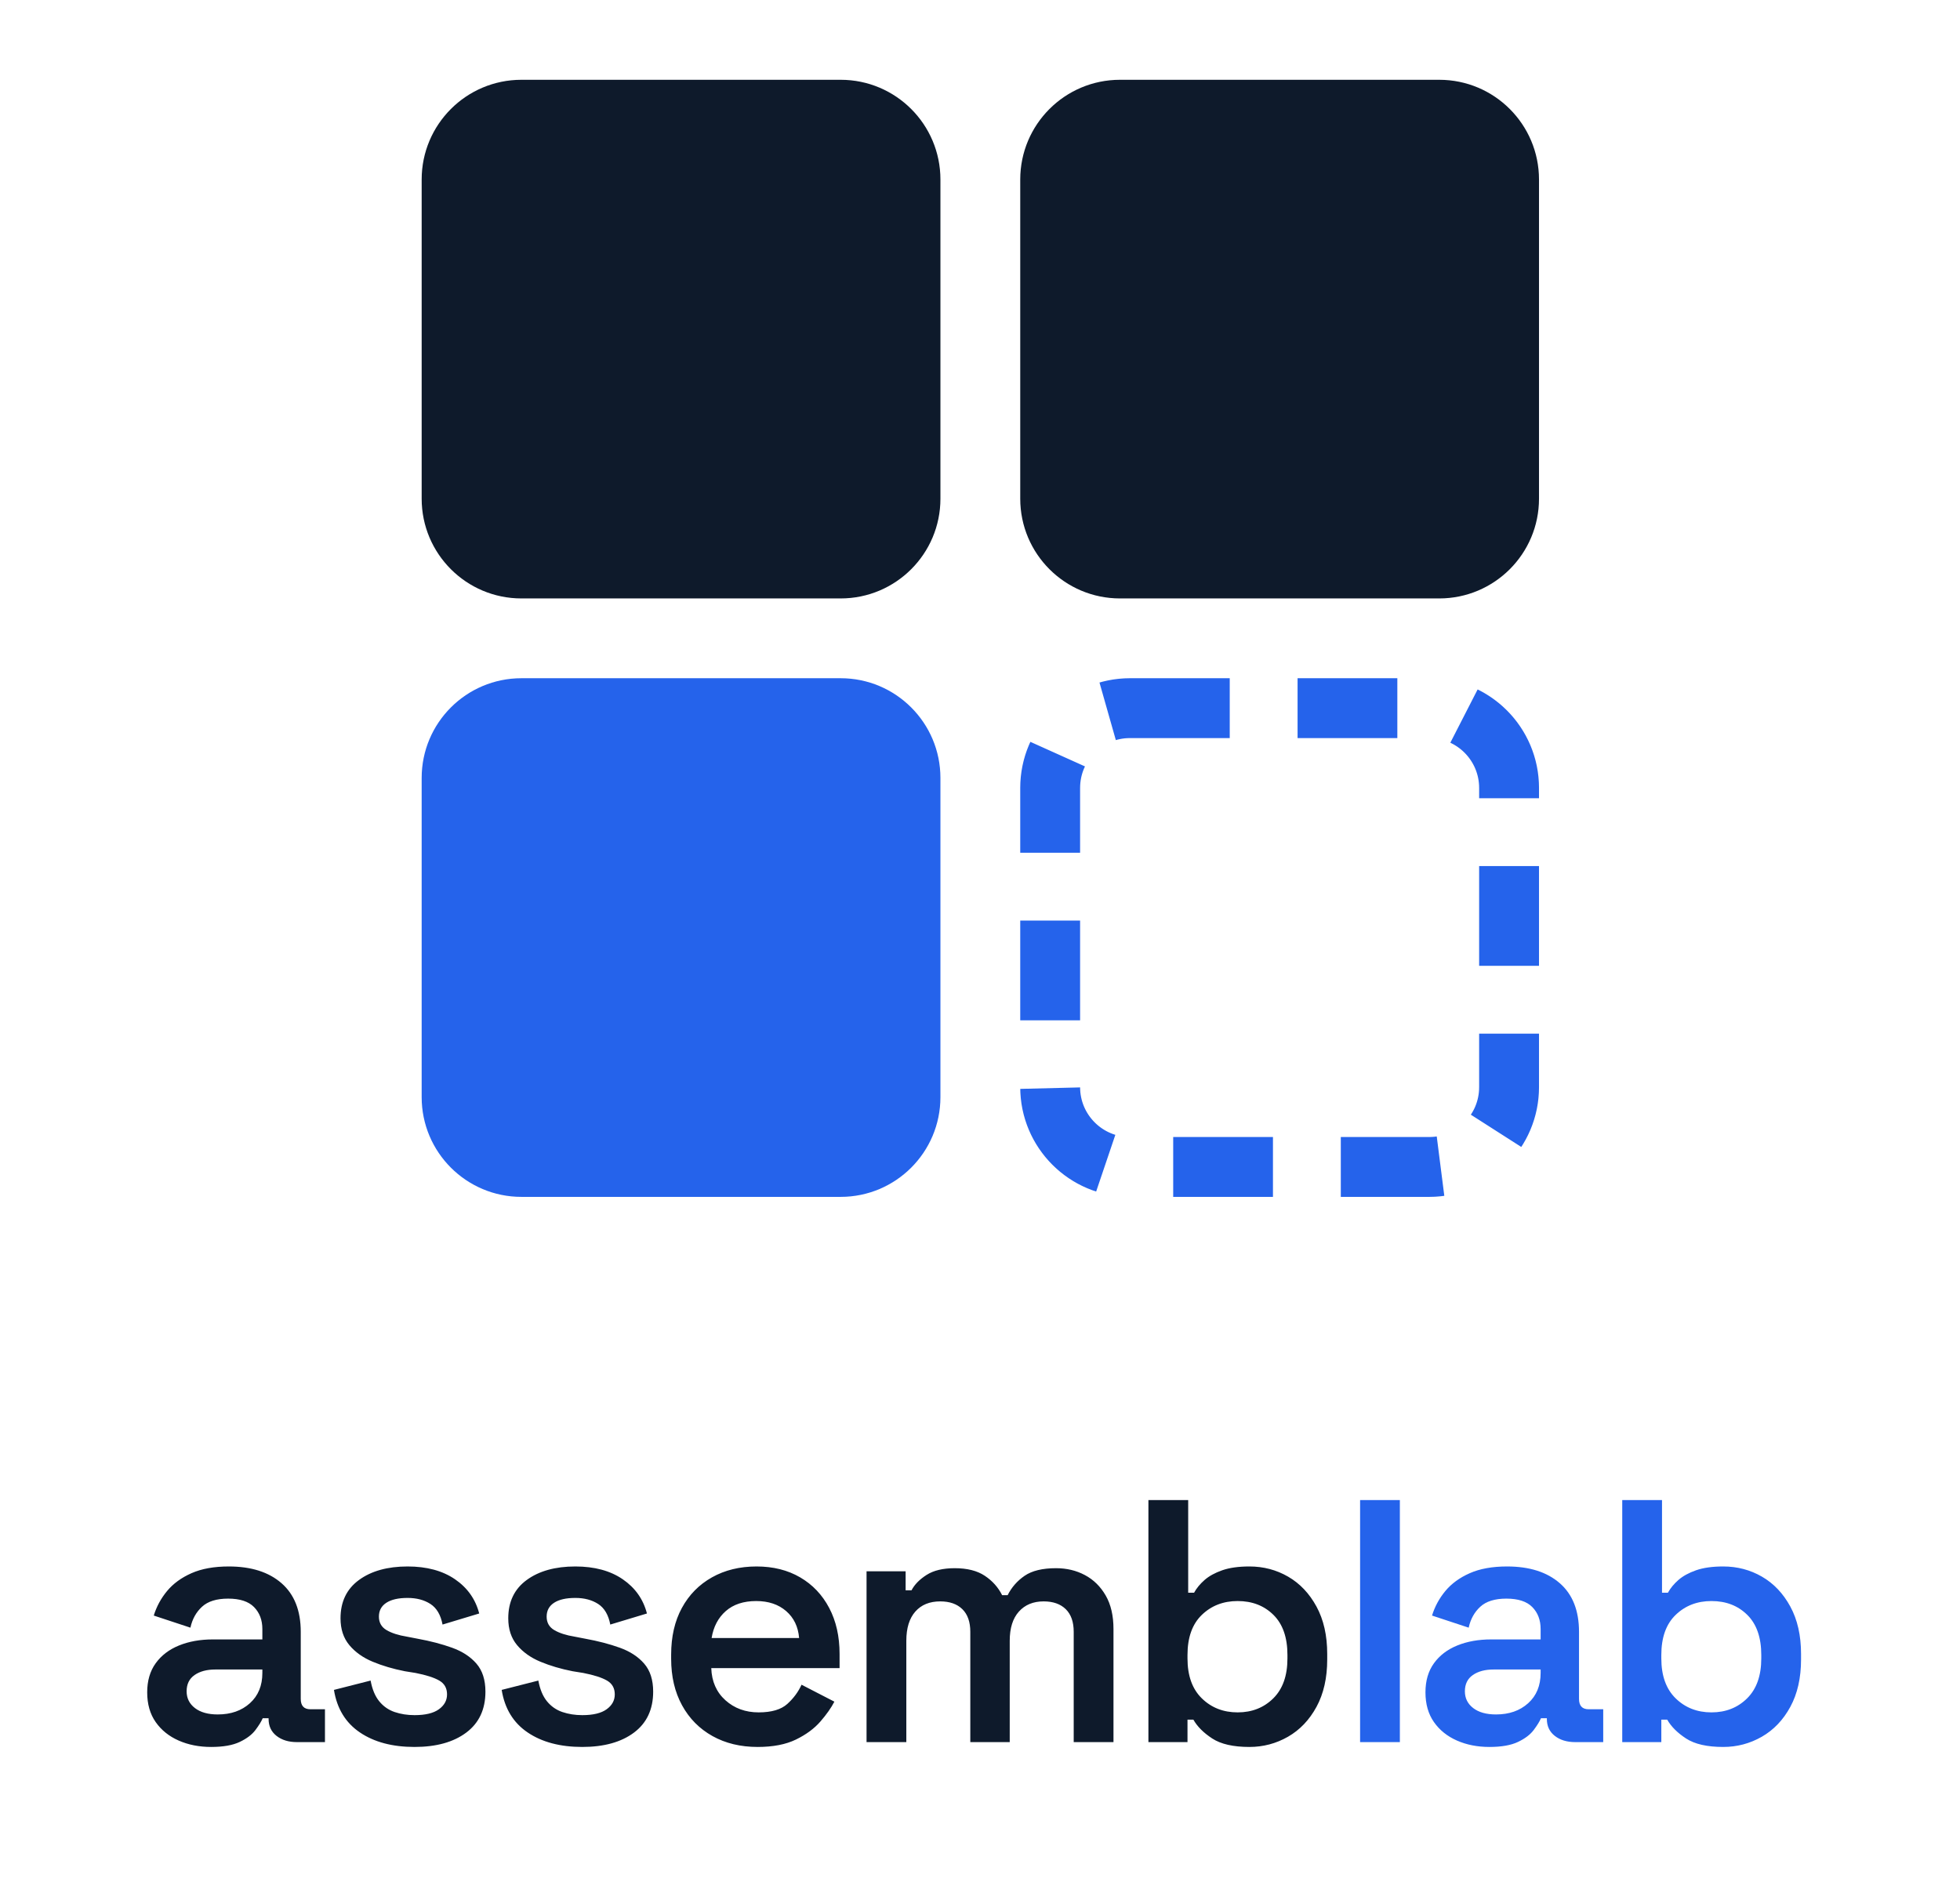
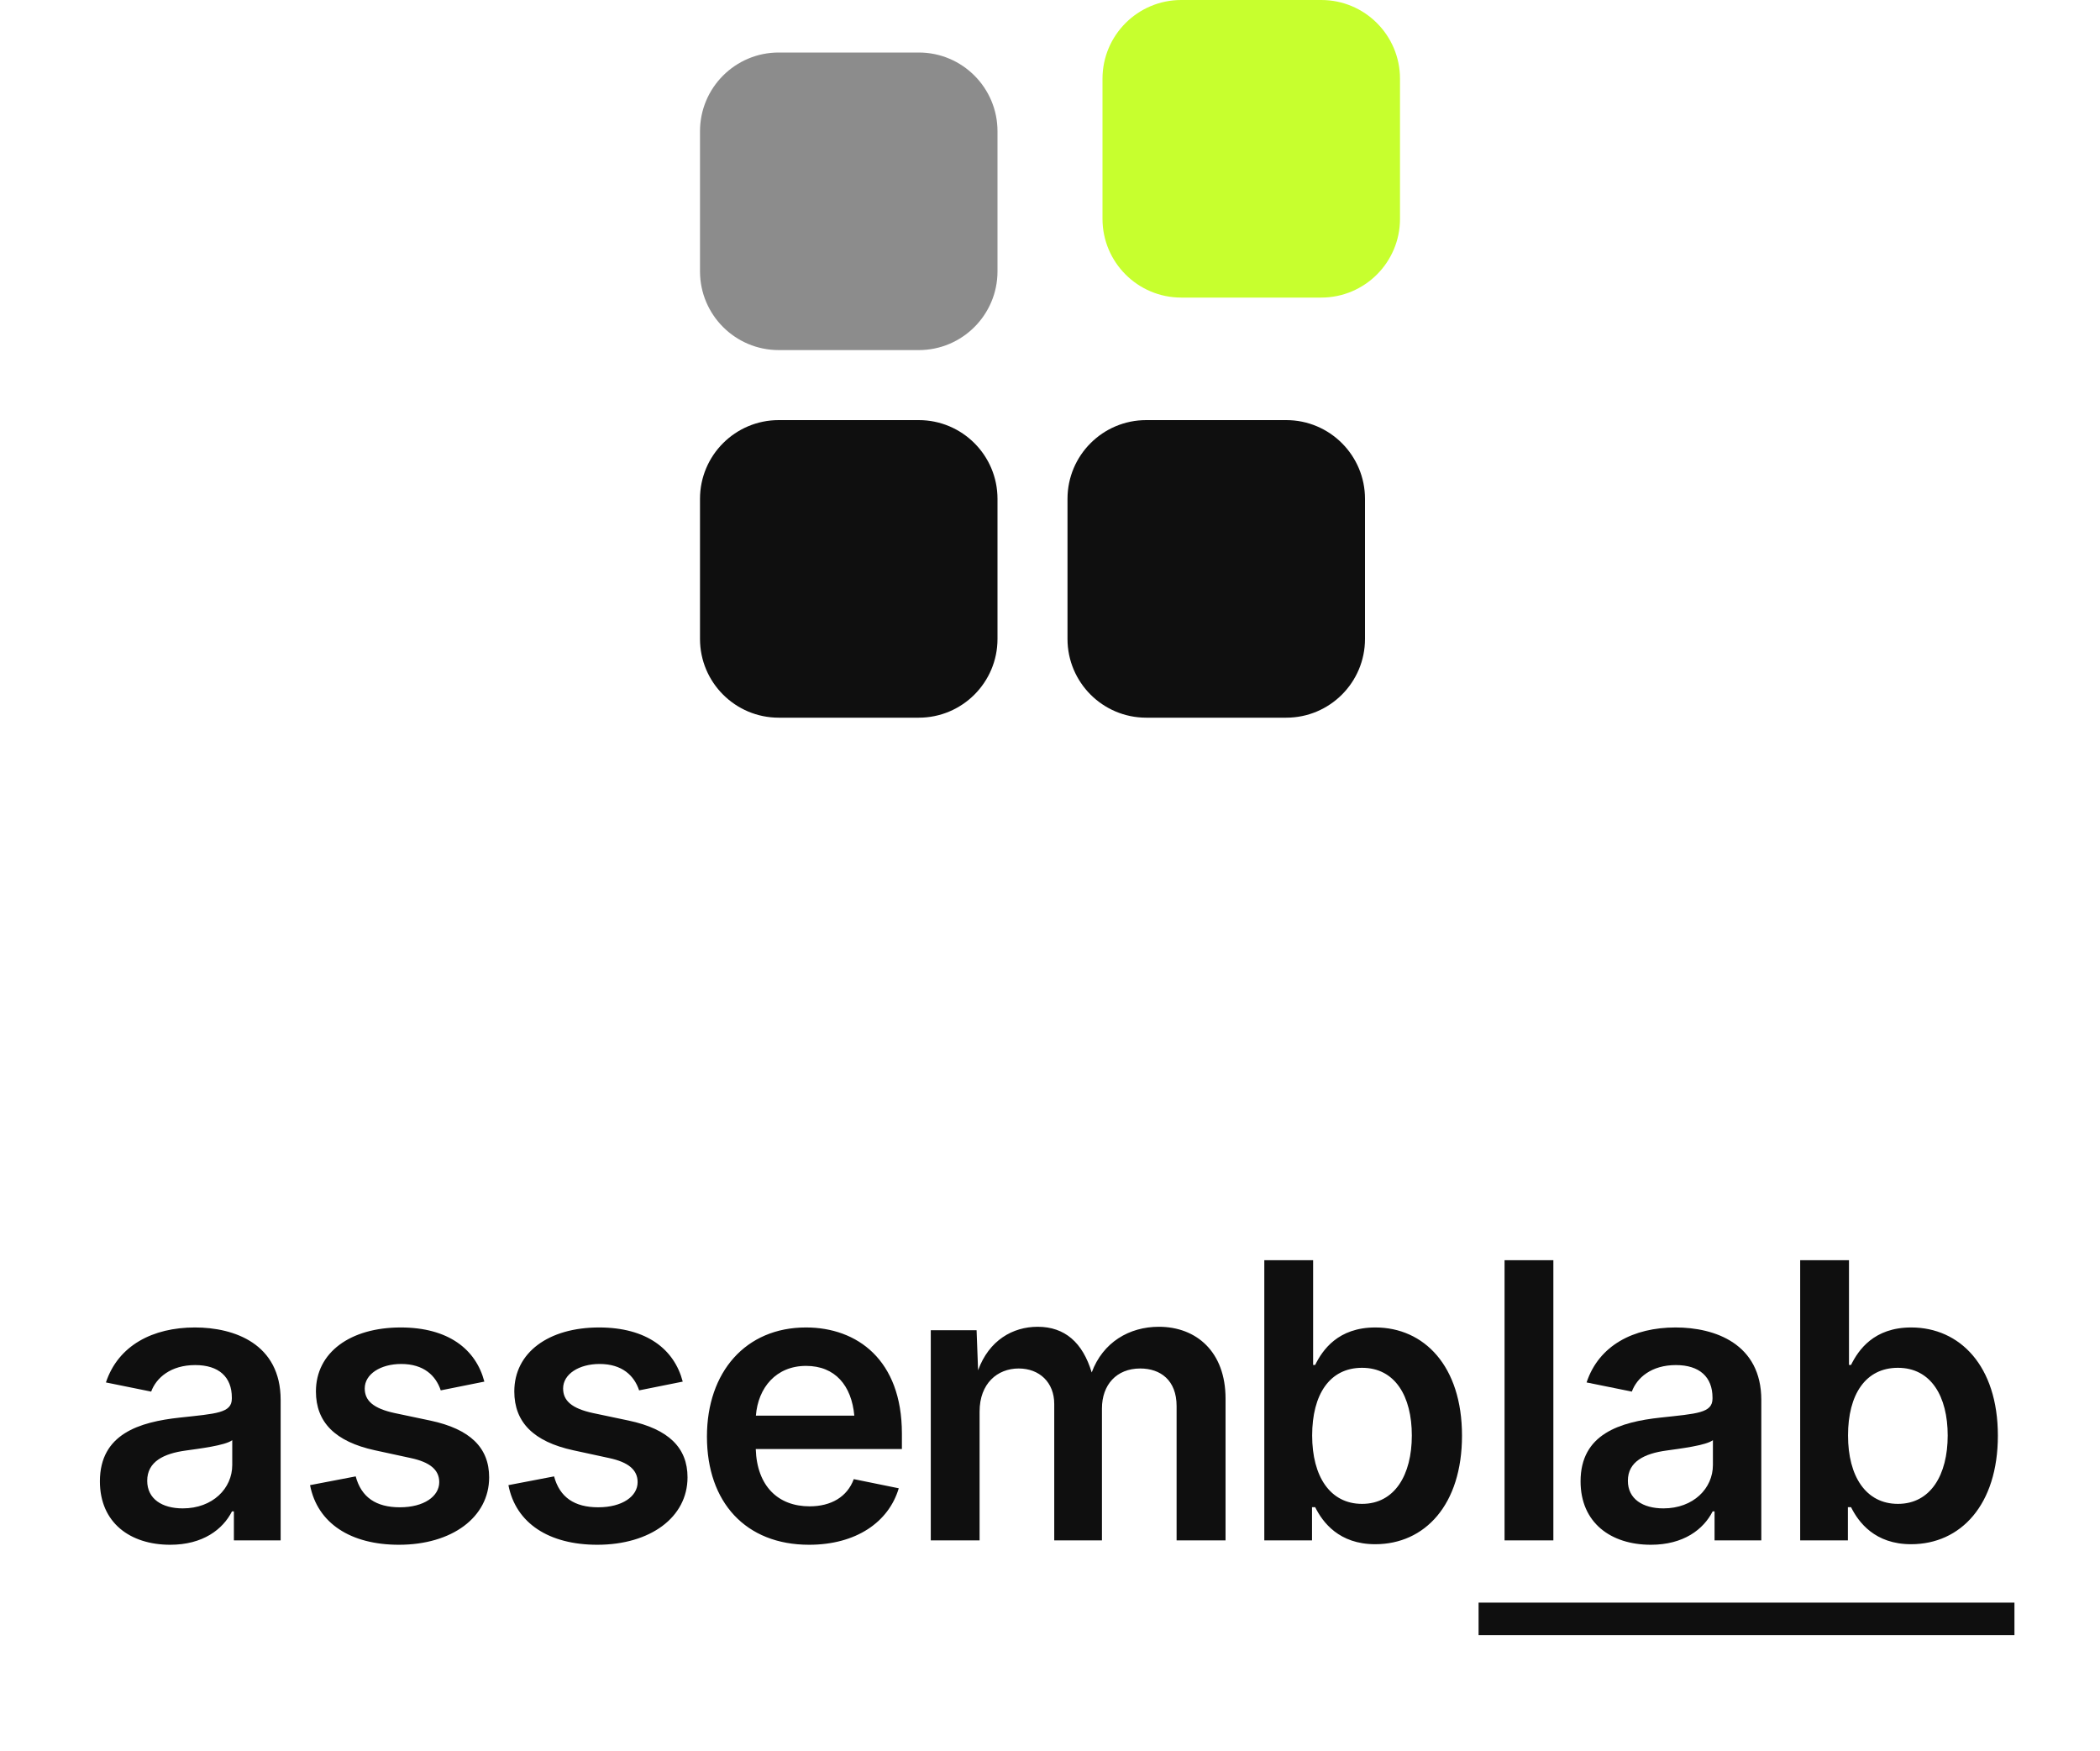
- <svg xmlns="http://www.w3.org/2000/svg" viewBox="0 0 294.7 284.0" role="img" aria-label="assemblab">
-   <g transform="translate(51.4 0) scale(3)">
-     <rect x="4" y="4" width="26" height="26" rx="5" fill="#0E1A2B" />
-     <rect x="34" y="4" width="26" height="26" rx="5" fill="#0E1A2B" />
-     <rect x="4" y="34" width="26" height="26" rx="5" fill="#2563EB" />
-     <rect x="35.5" y="35.5" width="23" height="23" rx="4" fill="none" stroke="#2563EB" stroke-width="3" stroke-dasharray="5 3.4" />
+ <svg xmlns="http://www.w3.org/2000/svg" viewBox="0 0 240 200" role="img" aria-label="assemblab">
+   <g transform="translate(78 4) scale(2)">
+     <rect x="1" y="22" width="17" height="17" rx="4.5" fill="#0F0F0F" />
+     <rect x="22" y="22" width="17" height="17" rx="4.5" fill="#0F0F0F" />
+     <rect x="1" y="1" width="17" height="17" rx="4.5" fill="#2E2E2E" opacity=".55" />
+     <rect x="24" y="-2" width="17" height="17" rx="4.5" fill="#C7FF2E" />
  </g>
-   <g transform="translate(20.0 262.0)">
-     <path d="M11.752 0.728Q9.048 0.728 6.864 -0.234Q4.68 -1.196 3.406 -3.016Q2.132 -4.836 2.132 -7.488Q2.132 -10.088 3.406 -11.856Q4.68 -13.624 6.916 -14.534Q9.152 -15.444 12.012 -15.444H19.448V-17.004Q19.448 -19.032 18.2 -20.306Q16.952 -21.58 14.3 -21.58Q11.7 -21.58 10.374 -20.358Q9.048 -19.136 8.632 -17.212L3.12 -19.032Q3.744 -21.06 5.122 -22.724Q6.5 -24.388 8.788 -25.402Q11.076 -26.416 14.404 -26.416Q19.448 -26.416 22.334 -23.894Q25.22 -21.372 25.22 -16.588V-6.5Q25.22 -4.94 26.676 -4.94H28.86V0.0H24.648Q22.776 0.0 21.58 -0.936Q20.384 -1.872 20.384 -3.484V-3.588H19.5Q19.188 -2.86 18.408 -1.82Q17.628 -0.78 16.042 -0.026Q14.456 0.728 11.752 0.728ZM12.74 -4.16Q15.704 -4.16 17.576 -5.85Q19.448 -7.54 19.448 -10.4V-10.92H12.376Q10.452 -10.92 9.256 -10.088Q8.06 -9.256 8.06 -7.644Q8.06 -6.084 9.308 -5.122Q10.556 -4.16 12.74 -4.16ZM42.328 0.728Q37.336 0.728 34.112 -1.456Q30.888 -3.64 30.212 -7.852L35.724 -9.256Q36.088 -7.28 37.024 -6.136Q37.96 -4.992 39.338 -4.524Q40.716 -4.056 42.328 -4.056Q44.772 -4.056 45.994 -4.94Q47.216 -5.824 47.216 -7.176Q47.216 -8.58 46.046 -9.256Q44.876 -9.932 42.484 -10.4L40.872 -10.66Q38.22 -11.18 36.036 -12.09Q33.852 -13.0 32.526 -14.586Q31.2 -16.172 31.2 -18.616Q31.2 -22.36 33.982 -24.388Q36.764 -26.416 41.288 -26.416Q45.604 -26.416 48.412 -24.492Q51.22 -22.568 52.052 -19.344L46.54 -17.68Q46.124 -19.864 44.72 -20.774Q43.316 -21.684 41.288 -21.684Q39.208 -21.684 38.09 -20.956Q36.972 -20.228 36.972 -18.876Q36.972 -17.524 38.116 -16.848Q39.26 -16.172 41.184 -15.86L42.796 -15.548Q45.656 -15.028 47.97 -14.196Q50.284 -13.364 51.636 -11.804Q52.988 -10.244 52.988 -7.592Q52.988 -3.588 50.102 -1.43Q47.216 0.728 42.328 0.728ZM67.548 0.728Q62.556 0.728 59.332 -1.456Q56.108 -3.64 55.432 -7.852L60.944 -9.256Q61.308 -7.28 62.244 -6.136Q63.18 -4.992 64.558 -4.524Q65.936 -4.056 67.548 -4.056Q69.992 -4.056 71.214 -4.94Q72.436 -5.824 72.436 -7.176Q72.436 -8.58 71.266 -9.256Q70.096 -9.932 67.704 -10.4L66.092 -10.66Q63.44 -11.18 61.256 -12.09Q59.072 -13.0 57.746 -14.586Q56.42 -16.172 56.42 -18.616Q56.42 -22.36 59.202 -24.388Q61.984 -26.416 66.508 -26.416Q70.824 -26.416 73.632 -24.492Q76.44 -22.568 77.272 -19.344L71.76 -17.68Q71.344 -19.864 69.94 -20.774Q68.536 -21.684 66.508 -21.684Q64.428 -21.684 63.31 -20.956Q62.192 -20.228 62.192 -18.876Q62.192 -17.524 63.336 -16.848Q64.48 -16.172 66.404 -15.86L68.016 -15.548Q70.876 -15.028 73.19 -14.196Q75.504 -13.364 76.856 -11.804Q78.208 -10.244 78.208 -7.592Q78.208 -3.588 75.322 -1.43Q72.436 0.728 67.548 0.728ZM93.912 0.728Q90.064 0.728 87.126 -0.91Q84.188 -2.548 82.55 -5.538Q80.912 -8.528 80.912 -12.532V-13.156Q80.912 -17.212 82.524 -20.176Q84.136 -23.14 87.048 -24.778Q89.96 -26.416 93.756 -26.416Q97.5 -26.416 100.308 -24.778Q103.116 -23.14 104.676 -20.176Q106.236 -17.212 106.236 -13.26V-11.128H86.944Q87.048 -8.112 89.076 -6.292Q91.104 -4.472 94.068 -4.472Q96.98 -4.472 98.384 -5.746Q99.788 -7.02 100.516 -8.632L105.456 -6.084Q104.728 -4.68 103.35 -3.094Q101.972 -1.508 99.684 -0.39Q97.396 0.728 93.912 0.728ZM86.996 -15.652H100.152Q99.944 -18.2 98.202 -19.708Q96.46 -21.216 93.704 -21.216Q90.844 -21.216 89.128 -19.708Q87.412 -18.2 86.996 -15.652ZM110.292 0.0V-25.688H116.168V-22.828H117.052Q117.728 -24.128 119.314 -25.142Q120.9 -26.156 123.552 -26.156Q126.36 -26.156 128.076 -25.012Q129.792 -23.868 130.676 -22.1H131.508Q132.392 -23.868 134.056 -25.012Q135.72 -26.156 138.788 -26.156Q141.18 -26.156 143.13 -25.116Q145.08 -24.076 146.25 -22.048Q147.42 -20.02 147.42 -17.004V0.0H141.44V-16.588Q141.44 -18.824 140.244 -19.994Q139.048 -21.164 136.916 -21.164Q134.576 -21.164 133.198 -19.63Q131.82 -18.096 131.82 -15.236V0.0H125.892V-16.588Q125.892 -18.824 124.696 -19.994Q123.5 -21.164 121.368 -21.164Q118.976 -21.164 117.624 -19.63Q116.272 -18.096 116.272 -15.236V0.0ZM167.856 0.728Q164.216 0.728 162.266 -0.546Q160.316 -1.82 159.432 -3.38H158.548V0.0H152.672V-36.4H158.652V-22.464H159.536Q160.108 -23.504 161.122 -24.388Q162.136 -25.272 163.774 -25.844Q165.412 -26.416 167.856 -26.416Q171.028 -26.416 173.68 -24.882Q176.332 -23.348 177.944 -20.384Q179.556 -17.42 179.556 -13.26V-12.428Q179.556 -8.268 177.944 -5.304Q176.332 -2.34 173.654 -0.806Q170.976 0.728 167.856 0.728ZM166.088 -4.472Q169.312 -4.472 171.444 -6.578Q173.576 -8.684 173.576 -12.584V-13.104Q173.576 -17.056 171.47 -19.136Q169.364 -21.216 166.088 -21.216Q162.864 -21.216 160.706 -19.136Q158.548 -17.056 158.548 -13.104V-12.584Q158.548 -8.684 160.706 -6.578Q162.864 -4.472 166.088 -4.472Z" fill="#0E1A2B" />
-     <path d="M184.5 0.0V-36.4H190.48V0.0ZM203.948 0.728Q201.244 0.728 199.06 -0.234Q196.876 -1.196 195.602 -3.016Q194.328 -4.836 194.328 -7.488Q194.328 -10.088 195.602 -11.856Q196.876 -13.624 199.112 -14.534Q201.348 -15.444 204.208 -15.444H211.644V-17.004Q211.644 -19.032 210.396 -20.306Q209.148 -21.58 206.496 -21.58Q203.896 -21.58 202.57 -20.358Q201.244 -19.136 200.828 -17.212L195.316 -19.032Q195.94 -21.06 197.318 -22.724Q198.696 -24.388 200.984 -25.402Q203.272 -26.416 206.6 -26.416Q211.644 -26.416 214.53 -23.894Q217.416 -21.372 217.416 -16.588V-6.5Q217.416 -4.94 218.872 -4.94H221.056V0.0H216.844Q214.972 0.0 213.776 -0.936Q212.58 -1.872 212.58 -3.484V-3.588H211.696Q211.384 -2.86 210.604 -1.82Q209.824 -0.78 208.238 -0.026Q206.652 0.728 203.948 0.728ZM204.936 -4.16Q207.9 -4.16 209.772 -5.85Q211.644 -7.54 211.644 -10.4V-10.92H204.572Q202.648 -10.92 201.452 -10.088Q200.256 -9.256 200.256 -7.644Q200.256 -6.084 201.504 -5.122Q202.752 -4.16 204.936 -4.16ZM239.1 0.728Q235.46 0.728 233.51 -0.546Q231.56 -1.82 230.676 -3.38H229.792V0.0H223.916V-36.4H229.896V-22.464H230.78Q231.352 -23.504 232.366 -24.388Q233.38 -25.272 235.018 -25.844Q236.656 -26.416 239.1 -26.416Q242.272 -26.416 244.924 -24.882Q247.576 -23.348 249.188 -20.384Q250.8 -17.42 250.8 -13.26V-12.428Q250.8 -8.268 249.188 -5.304Q247.576 -2.34 244.898 -0.806Q242.22 0.728 239.1 0.728ZM237.332 -4.472Q240.556 -4.472 242.688 -6.578Q244.82 -8.684 244.82 -12.584V-13.104Q244.82 -17.056 242.714 -19.136Q240.608 -21.216 237.332 -21.216Q234.108 -21.216 231.95 -19.136Q229.792 -17.056 229.792 -13.104V-12.584Q229.792 -8.684 231.95 -6.578Q234.108 -4.472 237.332 -4.472Z" fill="#2563EB" />
-   </g>
+   <text x="120" y="176" text-anchor="middle" font-family="Inter,'SF Pro Display','Segoe UI',system-ui,sans-serif" font-size="44" font-weight="600" letter-spacing="-1.5" fill="#0F0F0F">assemb<tspan fill="#0F0F0F" text-decoration="underline">lab</tspan>
+   </text>
</svg>
